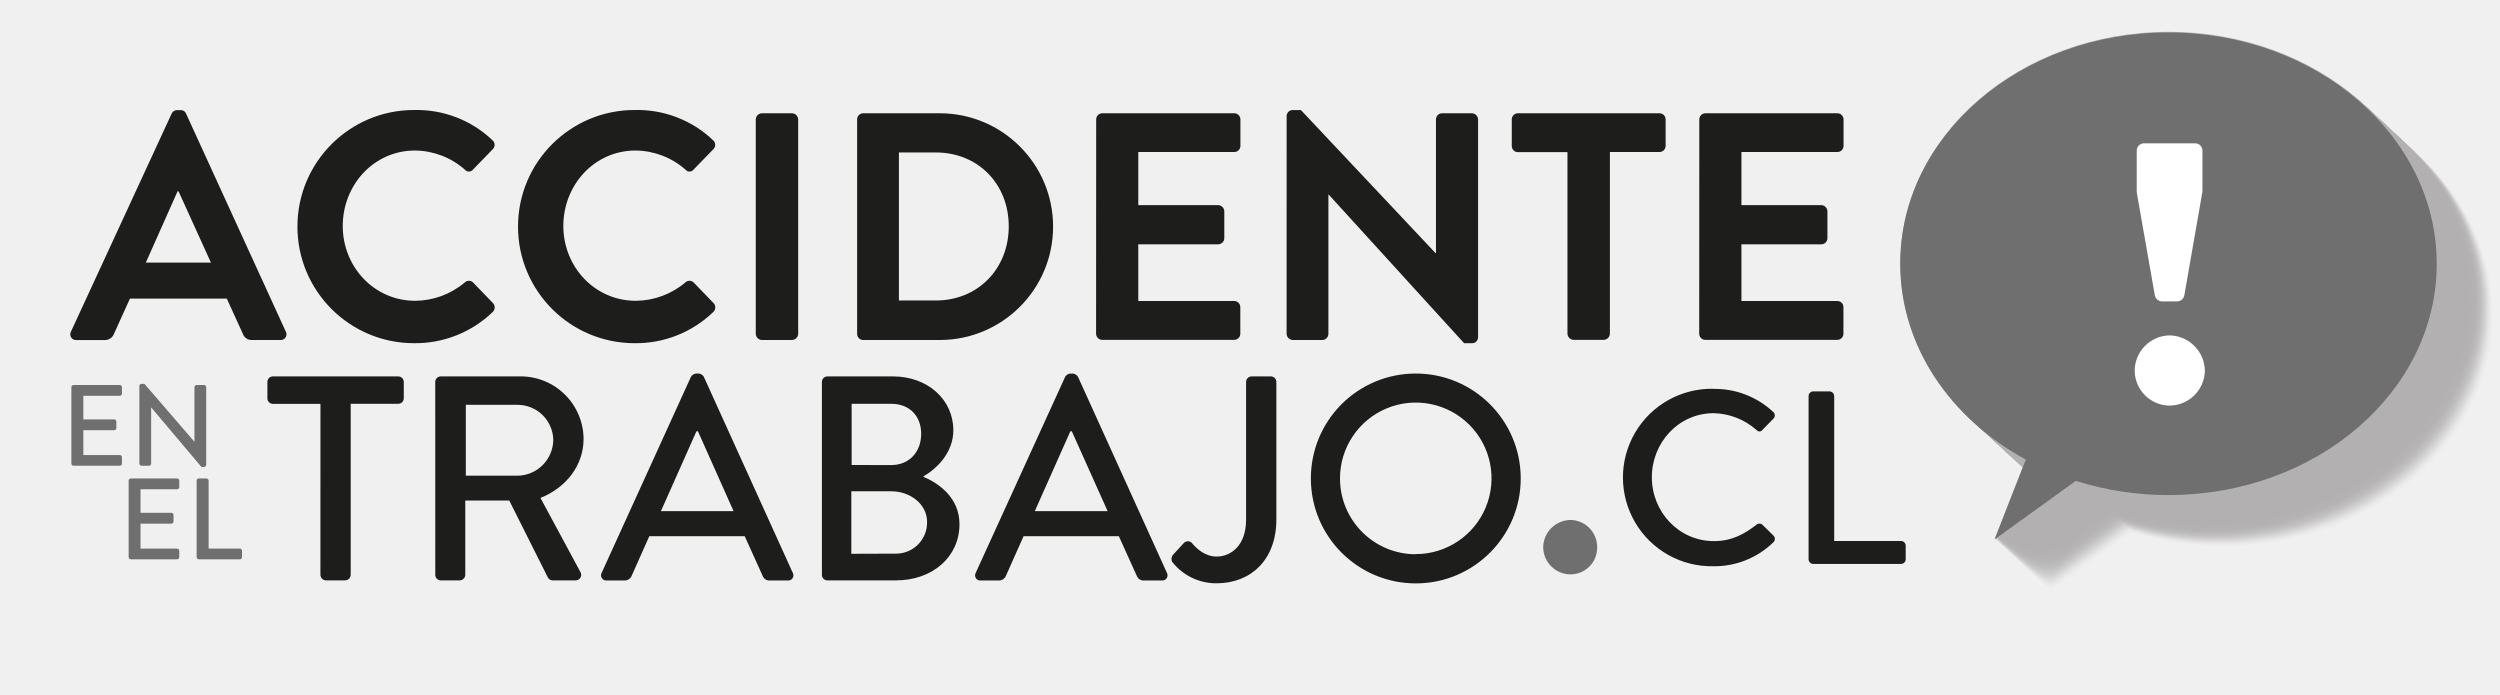
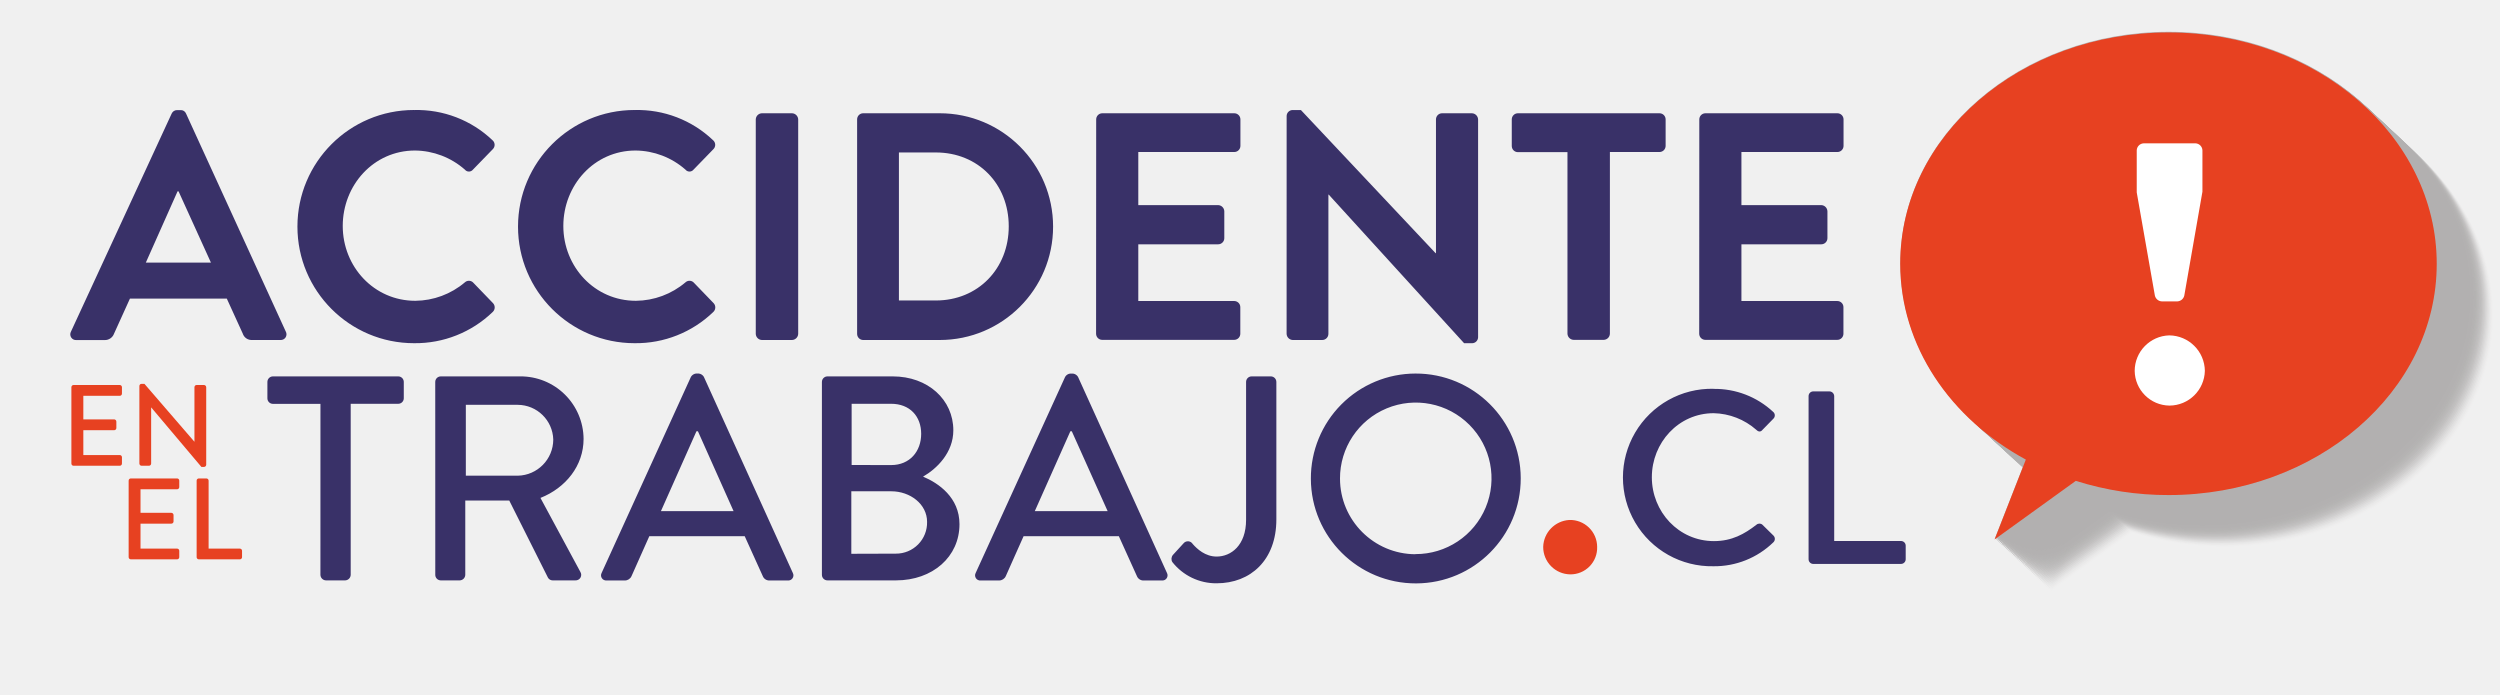
<svg xmlns="http://www.w3.org/2000/svg" viewBox="50 200 720 200">
  <defs>
-     <style>.cls-55{fill:#706f6f}.cls-56{fill:#1d1d1b}</style>
+     <style>.cls-55{fill:#e74121}.cls-56{fill:#393168}</style>
  </defs>
  <g style="isolation:isolate">
    <g id="Capa_1" data-name="Capa 1">
-       <g style="mix-blend-mode:multiply;opacity:.29">
-         <path d="M690.72 224.18c-42.67 0-77.25 29.82-77.25 66.6 0 23.77 14.44 44.63 36.18 56.41l-9 23L664 353.3a88.22 88.22 0 0 0 26.69 4.08c42.67 0 77.26-29.82 77.26-66.6s-34.56-66.6-77.23-66.6Z" style="opacity:.02;fill:#1b1514" />
-         <path d="M690.4 223.88c-42.67 0-77.26 29.82-77.26 66.6 0 23.77 14.45 44.63 36.19 56.41l-9 23L663.71 353a88.17 88.17 0 0 0 26.69 4.08c42.67 0 77.25-29.82 77.25-66.6s-34.58-66.6-77.25-66.6Z" style="opacity:.04;fill:#1b1514" />
-         <path d="M690.08 223.58c-42.67 0-77.26 29.82-77.26 66.6 0 23.77 14.45 44.63 36.18 56.41l-9 23 23.39-16.88a87.93 87.93 0 0 0 26.7 4.09c42.66 0 77.25-29.82 77.25-66.6s-34.6-66.62-77.26-66.62Z" style="opacity:.06;fill:#1b1514" />
-         <path d="M689.75 223.28c-42.66 0-77.25 29.82-77.25 66.6 0 23.77 14.44 44.63 36.18 56.41l-9 23 23.39-16.88a87.91 87.91 0 0 0 26.69 4.09c42.67 0 77.26-29.82 77.26-66.6s-34.6-66.62-77.27-66.62Z" style="opacity:.08;fill:#1b1514" />
-         <path d="M689.43 223c-42.67 0-77.26 29.82-77.26 66.6 0 23.77 14.45 44.63 36.19 56.41l-9 23 23.39-16.87a88.22 88.22 0 0 0 26.69 4.09c42.67 0 77.25-29.82 77.25-66.6S732.1 223 689.43 223Z" style="opacity:.1;fill:#1b1514" />
-         <path d="M689.11 222.68c-42.67 0-77.26 29.82-77.26 66.6 0 23.77 14.45 44.62 36.18 56.41l-9 23 23.39-16.87a88.24 88.24 0 0 0 26.7 4.09c42.66 0 77.25-29.82 77.25-66.6s-34.6-66.63-77.26-66.63Z" style="opacity:.12;fill:#1b1514" />
-         <path d="M688.78 222.38c-42.66 0-77.25 29.82-77.25 66.6 0 23.77 14.44 44.62 36.18 56.41l-9 23 23.39-16.87a88.22 88.22 0 0 0 26.69 4.09c42.67 0 77.26-29.82 77.26-66.6s-34.6-66.63-77.27-66.63Z" style="opacity:.14;fill:#1b1514" />
-         <path d="M688.46 222.08c-42.67 0-77.26 29.82-77.26 66.6 0 23.77 14.45 44.62 36.19 56.41l-9 23 23.39-16.87a88.22 88.22 0 0 0 26.69 4.09c42.67 0 77.25-29.82 77.25-66.6s-34.59-66.63-77.26-66.63Z" style="opacity:.16;fill:#1b1514" />
-         <path d="M688.14 221.78c-42.67 0-77.26 29.81-77.26 66.6 0 23.77 14.45 44.62 36.18 56.41l-9 23 23.39-16.87a88.24 88.24 0 0 0 26.7 4.09c42.66 0 77.25-29.82 77.25-66.6s-34.6-66.63-77.26-66.63Z" style="opacity:.18;fill:#1b1514" />
-         <path d="M687.81 221.48c-42.66 0-77.25 29.81-77.25 66.6 0 23.77 14.45 44.62 36.18 56.41l-9 23 23.39-16.87a88.22 88.22 0 0 0 26.69 4.09c42.67 0 77.26-29.82 77.26-66.6s-34.6-66.63-77.27-66.63Z" style="opacity:.2;fill:#1b1514" />
-         <path d="M687.49 221.18c-42.67 0-77.26 29.81-77.26 66.6 0 23.77 14.45 44.62 36.19 56.41l-9 23 23.39-16.87a88.22 88.22 0 0 0 26.69 4.09c42.67 0 77.26-29.82 77.26-66.6s-34.6-66.63-77.27-66.63Z" style="opacity:.22;fill:#1b1514" />
-         <path d="M687.17 220.88c-42.67 0-77.26 29.81-77.26 66.6 0 23.76 14.45 44.62 36.18 56.41l-9 23L660.47 350a88.24 88.24 0 0 0 26.7 4.08c42.66 0 77.25-29.81 77.25-66.59s-34.59-66.61-77.25-66.61Z" style="opacity:.24;fill:#1b1514" />
-         <path d="M686.84 220.58c-42.66 0-77.25 29.81-77.25 66.6 0 23.76 14.45 44.62 36.18 56.41l-9 23 23.39-16.87a88.22 88.22 0 0 0 26.69 4.08c42.67 0 77.26-29.81 77.26-66.59s-34.6-66.63-77.27-66.63Z" style="opacity:.25;fill:#1b1514" />
-         <path d="M686.52 220.28c-42.67 0-77.25 29.81-77.25 66.59 0 23.77 14.44 44.63 36.18 56.42l-9 23 23.39-16.87a88.22 88.22 0 0 0 26.69 4.08c42.67 0 77.26-29.81 77.26-66.6s-34.6-66.62-77.27-66.62Z" style="opacity:.27;fill:#1b1514" />
-         <path d="M686.2 220c-42.67 0-77.26 29.82-77.26 66.6 0 23.77 14.45 44.63 36.18 56.42l-9 23 23.39-16.87a88.24 88.24 0 0 0 26.7 4.08c42.66 0 77.25-29.81 77.25-66.6S728.86 220 686.2 220Z" style="opacity:.29;fill:#1b1514" />
-         <path d="M685.87 219.67c-42.66 0-77.25 29.82-77.25 66.6 0 23.77 14.45 44.63 36.18 56.42l-9 23 23.39-16.87a88.22 88.22 0 0 0 26.69 4.08c42.67 0 77.26-29.81 77.26-66.6s-34.6-66.63-77.27-66.63Z" style="opacity:.31;fill:#1b1514" />
-         <path d="M685.55 219.37c-42.67 0-77.25 29.82-77.25 66.6 0 23.77 14.44 44.63 36.18 56.42l-9 23 23.39-16.87a88.22 88.22 0 0 0 26.69 4.08c42.67 0 77.26-29.81 77.26-66.6s-34.6-66.63-77.27-66.63Z" style="opacity:.33;fill:#1b1514" />
-         <path d="M685.23 219.07c-42.67 0-77.26 29.82-77.26 66.6 0 23.77 14.45 44.63 36.18 56.42l-9 23 23.39-16.87a88.24 88.24 0 0 0 26.7 4.08c42.66 0 77.25-29.82 77.25-66.6s-34.6-66.63-77.26-66.63Z" style="opacity:.35;fill:#1b1514" />
-         <path d="M684.9 218.77c-42.66 0-77.25 29.82-77.25 66.6 0 23.77 14.45 44.63 36.18 56.41l-9 23 23.39-16.87A88.22 88.22 0 0 0 684.9 352c42.67 0 77.26-29.82 77.26-66.6s-34.59-66.63-77.26-66.63Z" style="opacity:.37;fill:#1b1514" />
-         <path d="M684.58 218.47c-42.67 0-77.25 29.82-77.25 66.6 0 23.77 14.44 44.63 36.18 56.41l-9 23 23.39-16.87a88.22 88.22 0 0 0 26.69 4.08c42.67 0 77.26-29.82 77.26-66.6s-34.6-66.62-77.27-66.62Z" style="opacity:.39;fill:#1b1514" />
-         <path d="M684.26 218.17c-42.67 0-77.26 29.82-77.26 66.6 0 23.77 14.45 44.63 36.18 56.41l-9 23 23.38-16.87a88.29 88.29 0 0 0 26.7 4.08c42.67 0 77.25-29.82 77.25-66.6s-34.58-66.62-77.25-66.62Z" style="opacity:.41;fill:#1b1514" />
-         <path d="M683.93 217.87c-42.66 0-77.25 29.82-77.25 66.6 0 23.77 14.45 44.63 36.18 56.41l-9 23L657.24 347a88.22 88.22 0 0 0 26.69 4.08c42.67 0 77.26-29.82 77.26-66.6s-34.59-66.61-77.26-66.61Z" style="opacity:.43;fill:#1b1514" />
-         <path d="M683.61 217.57c-42.67 0-77.25 29.82-77.25 66.6 0 23.77 14.44 44.63 36.18 56.41l-9 23 23.39-16.87a88.22 88.22 0 0 0 26.69 4.08c42.67 0 77.26-29.82 77.26-66.6s-34.6-66.62-77.27-66.62Z" style="opacity:.45;fill:#1b1514" />
-         <path d="M683.29 217.27c-42.67 0-77.26 29.82-77.26 66.6 0 23.77 14.45 44.63 36.19 56.41l-9 23 23.39-16.87a88.17 88.17 0 0 0 26.69 4.08c42.67 0 77.25-29.82 77.25-66.6s-34.55-66.62-77.26-66.62Z" style="opacity:.47;fill:#1b1514" />
-         <path d="M683 217c-42.67 0-77.26 29.82-77.26 66.6 0 23.77 14.45 44.63 36.18 56.41l-9 23 23.39-16.87a88.24 88.24 0 0 0 26.7 4.08c42.66 0 77.25-29.82 77.25-66.6S725.63 217 683 217Z" style="opacity:.49;fill:#1b1514" />
-         <path d="M682.64 216.67c-42.66 0-77.25 29.82-77.25 66.6 0 23.77 14.44 44.63 36.18 56.41l-9 23L656 345.79a88.22 88.22 0 0 0 26.69 4.08c42.67 0 77.26-29.82 77.26-66.6s-34.64-66.6-77.31-66.6Z" style="opacity:.51;fill:#1b1514" />
-         <path d="M682.32 216.37c-42.67 0-77.26 29.82-77.26 66.6 0 23.77 14.45 44.63 36.19 56.41l-9 23 23.39-16.88a87.91 87.91 0 0 0 26.69 4.09c42.67 0 77.25-29.82 77.25-66.6s-34.58-66.62-77.26-66.62Z" style="opacity:.53;fill:#1b1514" />
-         <path d="M682 216.07c-42.67 0-77.26 29.82-77.26 66.6 0 23.77 14.45 44.63 36.18 56.41l-9 23 23.39-16.88a87.93 87.93 0 0 0 26.7 4.09c42.66 0 77.25-29.82 77.25-66.6s-34.6-66.62-77.26-66.62Z" style="opacity:.55;fill:#1b1514" />
-         <path d="M681.67 215.77c-42.66 0-77.25 29.82-77.25 66.6 0 23.77 14.44 44.63 36.18 56.41l-9 23 23.4-16.9a88.22 88.22 0 0 0 26.67 4.12c42.67 0 77.26-29.82 77.26-66.6s-34.59-66.63-77.26-66.63Z" style="opacity:.57;fill:#1b1514" />
-         <path d="M681.35 215.47c-42.67 0-77.26 29.82-77.26 66.6 0 23.77 14.45 44.62 36.19 56.41l-9 23 23.39-16.87a88.22 88.22 0 0 0 26.69 4.09c42.67 0 77.25-29.82 77.25-66.6s-34.61-66.63-77.26-66.63Z" style="opacity:.59;fill:#1b1514" />
-         <path d="M681 215.17c-42.67 0-77.26 29.82-77.26 66.6 0 23.77 14.45 44.62 36.18 56.41l-9 23 23.39-16.87a88.24 88.24 0 0 0 26.7 4.09c42.66 0 77.25-29.82 77.25-66.6s-34.57-66.63-77.26-66.63Z" style="opacity:.61;fill:#1b1514" />
-         <path d="M680.7 214.87c-42.66 0-77.25 29.82-77.25 66.6 0 23.77 14.45 44.62 36.18 56.41l-9 23L654 344a88.22 88.22 0 0 0 26.69 4.09c42.67 0 77.26-29.82 77.26-66.6s-34.58-66.62-77.25-66.62Z" style="opacity:.63;fill:#1b1514" />
-         <path d="M680.38 214.57c-42.67 0-77.26 29.81-77.26 66.6 0 23.77 14.45 44.62 36.19 56.41l-9 23 23.39-16.87a88.22 88.22 0 0 0 26.69 4.09c42.67 0 77.26-29.82 77.26-66.6s-34.6-66.63-77.27-66.63Z" style="opacity:.65;fill:#1b1514" />
-         <path d="M680.06 214.27c-42.67 0-77.26 29.81-77.26 66.6 0 23.77 14.45 44.62 36.18 56.41l-9 23 23.39-16.87a88.24 88.24 0 0 0 26.7 4.09c42.66 0 77.25-29.82 77.25-66.6s-34.6-66.63-77.26-66.63Z" style="opacity:.67;fill:#1b1514" />
-         <path d="M679.73 214c-42.66 0-77.25 29.81-77.25 66.6 0 23.77 14.45 44.62 36.18 56.41l-9 23L653 343.08a88.22 88.22 0 0 0 26.69 4.09c42.67 0 77.26-29.82 77.26-66.6S722.4 214 679.73 214Z" style="opacity:.69;fill:#1b1514" />
-         <path d="M679.41 213.67c-42.67 0-77.25 29.81-77.25 66.6 0 23.76 14.44 44.62 36.18 56.41l-9 23 23.39-16.87a88.22 88.22 0 0 0 26.69 4.09c42.67 0 77.26-29.82 77.26-66.6s-34.6-66.63-77.27-66.63Z" style="opacity:.71;fill:#1b1514" />
-         <path d="M679.09 213.37c-42.67 0-77.26 29.81-77.26 66.6 0 23.76 14.45 44.62 36.18 56.41l-9 23 23.39-16.87a88.24 88.24 0 0 0 26.7 4.08c42.66 0 77.25-29.81 77.25-66.59s-34.6-66.63-77.26-66.63Z" style="opacity:.73;fill:#1b1514" />
-         <path d="M678.76 213.07c-42.66 0-77.25 29.81-77.25 66.59 0 23.77 14.45 44.63 36.18 56.42l-9 23 23.39-16.87a88.22 88.22 0 0 0 26.69 4.08c42.67 0 77.26-29.81 77.26-66.6s-34.6-66.62-77.27-66.62Z" style="opacity:.75;fill:#1b1514" />
-         <path d="M678.44 212.76c-42.67 0-77.25 29.82-77.25 66.6 0 23.77 14.44 44.63 36.18 56.42l-9 23 23.39-16.87a88.22 88.22 0 0 0 26.68 4.09c42.67 0 77.26-29.81 77.26-66.6s-34.59-66.64-77.26-66.64Z" style="opacity:.76;fill:#1b1514" />
-         <path d="M678.12 212.46c-42.67 0-77.26 29.82-77.26 66.6 0 23.77 14.45 44.63 36.18 56.42l-9 23 23.39-16.87a88.24 88.24 0 0 0 26.7 4.08c42.66 0 77.25-29.81 77.25-66.6s-34.6-66.63-77.26-66.63Z" style="opacity:.78;fill:#1b1514" />
-         <path d="M677.79 212.16c-42.66 0-77.25 29.82-77.25 66.6 0 23.77 14.45 44.63 36.18 56.42l-9 23 23.39-16.87a88.22 88.22 0 0 0 26.69 4.08c42.67 0 77.26-29.81 77.26-66.6s-34.6-66.63-77.27-66.63Z" style="opacity:.8;fill:#1b1514" />
-         <path d="M677.47 211.86c-42.67 0-77.25 29.82-77.25 66.6 0 23.77 14.44 44.63 36.18 56.42l-9 23L650.78 341a88.22 88.22 0 0 0 26.69 4.08c42.67 0 77.26-29.82 77.26-66.6s-34.59-66.62-77.26-66.62Z" style="opacity:.82;fill:#1b1514" />
-         <path d="M677.15 211.56c-42.67 0-77.26 29.82-77.26 66.6 0 23.77 14.45 44.63 36.18 56.41l-9 23 23.38-16.87a88.29 88.29 0 0 0 26.7 4.08c42.67 0 77.25-29.82 77.25-66.6s-34.58-66.62-77.25-66.62Z" style="opacity:.84;fill:#1b1514" />
-         <path d="M676.82 211.26c-42.66 0-77.25 29.82-77.25 66.6 0 23.77 14.45 44.63 36.18 56.41l-9 23 23.39-16.87a88.22 88.22 0 0 0 26.69 4.08c42.67 0 77.26-29.82 77.26-66.6s-34.6-66.62-77.27-66.62Z" style="opacity:.86;fill:#1b1514" />
-         <path d="M676.5 211c-42.67 0-77.25 29.82-77.25 66.6 0 23.77 14.44 44.63 36.18 56.41l-9 23 23.39-16.87a88.22 88.22 0 0 0 26.69 4.08c42.67 0 77.26-29.82 77.26-66.6S719.17 211 676.5 211Z" style="opacity:.88;fill:#1b1514" />
-         <path d="M676.18 210.66c-42.67 0-77.26 29.82-77.26 66.6 0 23.77 14.45 44.63 36.19 56.41l-9 23 23.39-16.87a88.17 88.17 0 0 0 26.69 4.08c42.67 0 77.25-29.82 77.25-66.6s-34.59-66.62-77.26-66.62Z" style="opacity:.9;fill:#1b1514" />
-         <path d="M675.86 210.36c-42.67 0-77.26 29.82-77.26 66.6 0 23.77 14.45 44.63 36.18 56.41l-9 23 23.39-16.87a88.24 88.24 0 0 0 26.7 4.08c42.66 0 77.25-29.82 77.25-66.6s-34.6-66.62-77.26-66.62Z" style="opacity:.92;fill:#1b1514" />
-         <path d="M675.53 210.06c-42.66 0-77.25 29.82-77.25 66.6 0 23.77 14.44 44.63 36.18 56.41l-9 23 23.39-16.87a88.22 88.22 0 0 0 26.69 4.08c42.67 0 77.26-29.82 77.26-66.6s-34.6-66.62-77.27-66.62Z" style="opacity:.94;fill:#1b1514" />
-         <path d="M675.21 209.76c-42.67 0-77.26 29.82-77.26 66.6 0 23.77 14.45 44.63 36.19 56.41l-9 23 23.39-16.87a88.22 88.22 0 0 0 26.68 4.1c42.67 0 77.25-29.82 77.25-66.6s-34.58-66.64-77.25-66.64Z" style="opacity:.96;fill:#1b1514" />
-         <path d="M674.89 209.46c-42.67 0-77.26 29.82-77.26 66.6 0 23.77 14.45 44.63 36.18 56.41l-9 23 23.39-16.87a88.24 88.24 0 0 0 26.7 4.08c42.66 0 77.25-29.82 77.25-66.6s-34.6-66.62-77.26-66.62Z" style="opacity:.98;fill:#1b1514" />
-         <path d="M674.56 209.16c-42.66 0-77.25 29.82-77.25 66.6 0 23.77 14.44 44.63 36.18 56.41l-9 23 23.39-16.88a87.91 87.91 0 0 0 26.69 4.09c42.67 0 77.26-29.82 77.26-66.6s-34.6-66.62-77.27-66.62Z" style="fill:#1b1514" />
+       <g style="mix-blend-mode:multiply" opacity=".29" fill="#1b1514">
+         <path d="M690.72 224.18c-42.67 0-77.25 29.82-77.25 66.6 0 23.77 14.44 44.63 36.18 56.41l-9 23L664 353.3a88.22 88.22 0 0 0 26.69 4.08c42.67 0 77.26-29.82 77.26-66.6s-34.56-66.6-77.23-66.6Z" opacity=".02" />
+         <path d="M690.4 223.88c-42.67 0-77.26 29.82-77.26 66.6 0 23.77 14.45 44.63 36.19 56.41l-9 23L663.71 353a88.17 88.17 0 0 0 26.69 4.08c42.67 0 77.25-29.82 77.25-66.6s-34.58-66.6-77.25-66.6Z" opacity=".04" />
+         <path d="M690.08 223.58c-42.67 0-77.26 29.82-77.26 66.6 0 23.77 14.45 44.63 36.18 56.41l-9 23 23.39-16.88a87.93 87.93 0 0 0 26.7 4.09c42.66 0 77.25-29.82 77.25-66.6s-34.6-66.62-77.26-66.62Z" opacity=".06" />
+         <path d="M689.75 223.28c-42.66 0-77.25 29.82-77.25 66.6 0 23.77 14.44 44.63 36.18 56.41l-9 23 23.39-16.88a87.91 87.91 0 0 0 26.69 4.09c42.67 0 77.26-29.82 77.26-66.6s-34.6-66.62-77.27-66.62Z" opacity=".08" />
+         <path d="M689.43 223c-42.67 0-77.26 29.82-77.26 66.6 0 23.77 14.45 44.63 36.19 56.41l-9 23 23.39-16.87a88.22 88.22 0 0 0 26.69 4.09c42.67 0 77.25-29.82 77.25-66.6S732.1 223 689.43 223Z" opacity=".1" />
+         <path d="M689.11 222.68c-42.67 0-77.26 29.82-77.26 66.6 0 23.77 14.45 44.62 36.18 56.41l-9 23 23.39-16.87a88.24 88.24 0 0 0 26.7 4.09c42.66 0 77.25-29.82 77.25-66.6s-34.6-66.63-77.26-66.63Z" opacity=".12" />
+         <path d="M688.78 222.38c-42.66 0-77.25 29.82-77.25 66.6 0 23.77 14.44 44.62 36.18 56.41l-9 23 23.39-16.87a88.22 88.22 0 0 0 26.69 4.09c42.67 0 77.26-29.82 77.26-66.6s-34.6-66.63-77.27-66.63Z" opacity=".14" />
+         <path d="M688.46 222.08c-42.67 0-77.26 29.82-77.26 66.6 0 23.77 14.45 44.62 36.19 56.41l-9 23 23.39-16.87a88.22 88.22 0 0 0 26.69 4.09c42.67 0 77.25-29.82 77.25-66.6s-34.59-66.63-77.26-66.63Z" opacity=".16" />
+         <path d="M688.14 221.78c-42.67 0-77.26 29.81-77.26 66.6 0 23.77 14.45 44.62 36.18 56.41l-9 23 23.39-16.87a88.24 88.24 0 0 0 26.7 4.09c42.66 0 77.25-29.82 77.25-66.6s-34.6-66.63-77.26-66.63Z" opacity=".18" />
+         <path d="M687.81 221.48c-42.66 0-77.25 29.81-77.25 66.6 0 23.77 14.45 44.62 36.18 56.41l-9 23 23.39-16.87a88.22 88.22 0 0 0 26.69 4.09c42.67 0 77.26-29.82 77.26-66.6s-34.6-66.63-77.27-66.63Z" opacity=".2" />
+         <path d="M687.49 221.18c-42.67 0-77.26 29.81-77.26 66.6 0 23.77 14.45 44.62 36.19 56.41l-9 23 23.39-16.87a88.22 88.22 0 0 0 26.69 4.09c42.67 0 77.26-29.82 77.26-66.6s-34.6-66.63-77.27-66.63Z" opacity=".22" />
+         <path d="M687.17 220.88c-42.67 0-77.26 29.81-77.26 66.6 0 23.76 14.45 44.62 36.18 56.41l-9 23L660.47 350a88.24 88.24 0 0 0 26.7 4.08c42.66 0 77.25-29.81 77.25-66.59s-34.59-66.61-77.25-66.61Z" opacity=".24" />
+         <path d="M686.84 220.58c-42.66 0-77.25 29.81-77.25 66.6 0 23.76 14.45 44.62 36.18 56.41l-9 23 23.39-16.87a88.22 88.22 0 0 0 26.69 4.08c42.67 0 77.26-29.81 77.26-66.59s-34.6-66.63-77.27-66.63Z" opacity=".25" />
+         <path d="M686.52 220.28c-42.67 0-77.25 29.81-77.25 66.59 0 23.77 14.44 44.63 36.18 56.42l-9 23 23.39-16.87a88.22 88.22 0 0 0 26.69 4.08c42.67 0 77.26-29.81 77.26-66.6s-34.6-66.62-77.27-66.62Z" opacity=".27" />
+         <path d="M686.2 220c-42.67 0-77.26 29.82-77.26 66.6 0 23.77 14.45 44.63 36.18 56.42l-9 23 23.39-16.87a88.24 88.24 0 0 0 26.7 4.08c42.66 0 77.25-29.81 77.25-66.6S728.86 220 686.2 220Z" opacity=".29" />
+         <path d="M685.87 219.67c-42.66 0-77.25 29.82-77.25 66.6 0 23.77 14.45 44.63 36.18 56.42l-9 23 23.39-16.87a88.22 88.22 0 0 0 26.69 4.08c42.67 0 77.26-29.81 77.26-66.6s-34.6-66.63-77.27-66.63Z" opacity=".31" />
+         <path d="M685.55 219.37c-42.67 0-77.25 29.82-77.25 66.6 0 23.77 14.44 44.63 36.18 56.42l-9 23 23.39-16.87a88.22 88.22 0 0 0 26.69 4.08c42.67 0 77.26-29.81 77.26-66.6s-34.6-66.63-77.27-66.63Z" opacity=".33" />
+         <path d="M685.23 219.07c-42.67 0-77.26 29.82-77.26 66.6 0 23.77 14.45 44.63 36.18 56.42l-9 23 23.39-16.87a88.24 88.24 0 0 0 26.7 4.08c42.66 0 77.25-29.82 77.25-66.6s-34.6-66.63-77.26-66.63Z" opacity=".35" />
+         <path d="M684.9 218.77c-42.66 0-77.25 29.82-77.25 66.6 0 23.77 14.45 44.63 36.18 56.41l-9 23 23.39-16.87A88.22 88.22 0 0 0 684.9 352c42.67 0 77.26-29.82 77.26-66.6s-34.59-66.63-77.26-66.63Z" opacity=".37" />
+         <path d="M684.58 218.47c-42.67 0-77.25 29.82-77.25 66.6 0 23.77 14.44 44.63 36.18 56.41l-9 23 23.39-16.87a88.22 88.22 0 0 0 26.69 4.08c42.67 0 77.26-29.82 77.26-66.6s-34.6-66.62-77.27-66.62Z" opacity=".39" />
+         <path d="M684.26 218.17c-42.67 0-77.26 29.82-77.26 66.6 0 23.77 14.45 44.63 36.18 56.41l-9 23 23.38-16.87a88.29 88.29 0 0 0 26.7 4.08c42.67 0 77.25-29.82 77.25-66.6s-34.58-66.62-77.25-66.62Z" opacity=".41" />
+         <path d="M683.93 217.87c-42.66 0-77.25 29.82-77.25 66.6 0 23.77 14.45 44.63 36.18 56.41l-9 23L657.24 347a88.22 88.22 0 0 0 26.69 4.08c42.67 0 77.26-29.82 77.26-66.6s-34.59-66.61-77.26-66.61Z" opacity=".43" />
+         <path d="M683.61 217.57c-42.67 0-77.25 29.82-77.25 66.6 0 23.77 14.44 44.63 36.18 56.41l-9 23 23.39-16.87a88.22 88.22 0 0 0 26.69 4.08c42.67 0 77.26-29.82 77.26-66.6s-34.6-66.62-77.27-66.62Z" opacity=".45" />
+         <path d="M683.29 217.27c-42.67 0-77.26 29.82-77.26 66.6 0 23.77 14.45 44.63 36.19 56.41l-9 23 23.39-16.87a88.17 88.17 0 0 0 26.69 4.08c42.67 0 77.25-29.82 77.25-66.6s-34.55-66.62-77.26-66.62Z" opacity=".47" />
+         <path d="M683 217c-42.67 0-77.26 29.82-77.26 66.6 0 23.77 14.45 44.63 36.18 56.41l-9 23 23.39-16.87a88.24 88.24 0 0 0 26.7 4.08c42.66 0 77.25-29.82 77.25-66.6S725.63 217 683 217Z" opacity=".49" />
+         <path d="M682.64 216.67c-42.66 0-77.25 29.82-77.25 66.6 0 23.77 14.44 44.63 36.18 56.41l-9 23L656 345.79a88.22 88.22 0 0 0 26.69 4.08c42.67 0 77.26-29.82 77.26-66.6s-34.64-66.6-77.31-66.6Z" opacity=".51" />
+         <path d="M682.32 216.37c-42.67 0-77.26 29.82-77.26 66.6 0 23.77 14.45 44.63 36.19 56.41l-9 23 23.39-16.88a87.91 87.91 0 0 0 26.69 4.09c42.67 0 77.25-29.82 77.25-66.6s-34.58-66.62-77.26-66.62Z" opacity=".53" />
+         <path d="M682 216.07c-42.67 0-77.26 29.82-77.26 66.6 0 23.77 14.45 44.63 36.18 56.41l-9 23 23.39-16.88a87.93 87.93 0 0 0 26.7 4.09c42.66 0 77.25-29.82 77.25-66.6s-34.6-66.62-77.26-66.62Z" opacity=".55" />
+         <path d="M681.67 215.77c-42.66 0-77.25 29.82-77.25 66.6 0 23.77 14.44 44.63 36.18 56.41l-9 23 23.4-16.9a88.22 88.22 0 0 0 26.67 4.12c42.67 0 77.26-29.82 77.26-66.6s-34.59-66.63-77.26-66.63Z" opacity=".57" />
+         <path d="M681.35 215.47c-42.67 0-77.26 29.82-77.26 66.6 0 23.77 14.45 44.62 36.19 56.41l-9 23 23.39-16.87a88.22 88.22 0 0 0 26.69 4.09c42.67 0 77.25-29.82 77.25-66.6s-34.61-66.63-77.26-66.63Z" opacity=".59" />
+         <path d="M681 215.17c-42.67 0-77.26 29.82-77.26 66.6 0 23.77 14.45 44.62 36.18 56.41l-9 23 23.39-16.87a88.24 88.24 0 0 0 26.7 4.09c42.66 0 77.25-29.82 77.25-66.6s-34.57-66.63-77.26-66.63Z" opacity=".61" />
+         <path d="M680.7 214.87c-42.66 0-77.25 29.82-77.25 66.6 0 23.77 14.45 44.62 36.18 56.41l-9 23L654 344a88.22 88.22 0 0 0 26.69 4.09c42.67 0 77.26-29.82 77.26-66.6s-34.58-66.62-77.25-66.62Z" opacity=".63" />
+         <path d="M680.38 214.57c-42.67 0-77.26 29.81-77.26 66.6 0 23.77 14.45 44.62 36.19 56.41l-9 23 23.39-16.87a88.22 88.22 0 0 0 26.69 4.09c42.67 0 77.26-29.82 77.26-66.6s-34.6-66.63-77.27-66.63Z" opacity=".65" />
+         <path d="M680.06 214.27c-42.67 0-77.26 29.81-77.26 66.6 0 23.77 14.45 44.62 36.18 56.41l-9 23 23.39-16.87a88.24 88.24 0 0 0 26.7 4.09c42.66 0 77.25-29.82 77.25-66.6s-34.6-66.63-77.26-66.63Z" opacity=".67" />
+         <path d="M679.73 214c-42.66 0-77.25 29.81-77.25 66.6 0 23.77 14.45 44.62 36.18 56.41l-9 23L653 343.08a88.22 88.22 0 0 0 26.69 4.09c42.67 0 77.26-29.82 77.26-66.6S722.4 214 679.73 214Z" opacity=".69" />
+         <path d="M679.41 213.67c-42.67 0-77.25 29.81-77.25 66.6 0 23.76 14.44 44.62 36.18 56.41l-9 23 23.39-16.87a88.22 88.22 0 0 0 26.69 4.09c42.67 0 77.26-29.82 77.26-66.6s-34.6-66.63-77.27-66.63Z" opacity=".71" />
+         <path d="M679.09 213.37c-42.67 0-77.26 29.81-77.26 66.6 0 23.76 14.45 44.62 36.18 56.41l-9 23 23.39-16.87a88.24 88.24 0 0 0 26.7 4.08c42.66 0 77.25-29.81 77.25-66.59s-34.6-66.63-77.26-66.63Z" opacity=".73" />
+         <path d="M678.76 213.07c-42.66 0-77.25 29.81-77.25 66.59 0 23.77 14.45 44.63 36.18 56.42l-9 23 23.39-16.87a88.22 88.22 0 0 0 26.69 4.08c42.67 0 77.26-29.81 77.26-66.6s-34.6-66.62-77.27-66.62Z" opacity=".75" />
+         <path d="M678.44 212.76c-42.67 0-77.25 29.82-77.25 66.6 0 23.77 14.44 44.63 36.18 56.42l-9 23 23.39-16.87a88.22 88.22 0 0 0 26.68 4.09c42.67 0 77.26-29.81 77.26-66.6s-34.59-66.64-77.26-66.64Z" opacity=".76" />
+         <path d="M678.12 212.46c-42.67 0-77.26 29.82-77.26 66.6 0 23.77 14.45 44.63 36.18 56.42l-9 23 23.39-16.87a88.24 88.24 0 0 0 26.7 4.08c42.66 0 77.25-29.81 77.25-66.6s-34.6-66.63-77.26-66.63Z" opacity=".78" />
+         <path d="M677.79 212.16c-42.66 0-77.25 29.82-77.25 66.6 0 23.77 14.45 44.63 36.18 56.42l-9 23 23.39-16.87a88.22 88.22 0 0 0 26.69 4.08c42.67 0 77.26-29.81 77.26-66.6s-34.6-66.63-77.27-66.63Z" opacity=".8" />
+         <path d="M677.47 211.86c-42.67 0-77.25 29.82-77.25 66.6 0 23.77 14.44 44.63 36.18 56.42l-9 23L650.78 341a88.22 88.22 0 0 0 26.69 4.08c42.67 0 77.26-29.82 77.26-66.6s-34.59-66.62-77.26-66.62Z" opacity=".82" />
+         <path d="M677.15 211.56c-42.67 0-77.26 29.82-77.26 66.6 0 23.77 14.45 44.63 36.18 56.41l-9 23 23.38-16.87a88.29 88.29 0 0 0 26.7 4.08c42.67 0 77.25-29.82 77.25-66.6s-34.58-66.62-77.25-66.62Z" opacity=".84" />
+         <path d="M676.82 211.26c-42.66 0-77.25 29.82-77.25 66.6 0 23.77 14.45 44.63 36.18 56.41l-9 23 23.39-16.87a88.22 88.22 0 0 0 26.69 4.08c42.67 0 77.26-29.82 77.26-66.6s-34.6-66.62-77.27-66.62Z" opacity=".86" />
+         <path d="M676.5 211c-42.67 0-77.25 29.82-77.25 66.6 0 23.77 14.44 44.63 36.18 56.41l-9 23 23.39-16.87a88.22 88.22 0 0 0 26.69 4.08c42.67 0 77.26-29.82 77.26-66.6S719.17 211 676.5 211Z" opacity=".88" />
+         <path d="M676.18 210.66c-42.67 0-77.26 29.82-77.26 66.6 0 23.77 14.45 44.63 36.19 56.41l-9 23 23.39-16.87a88.17 88.17 0 0 0 26.69 4.08c42.67 0 77.25-29.82 77.25-66.6s-34.59-66.62-77.26-66.62Z" opacity=".9" />
+         <path d="M675.86 210.36c-42.67 0-77.26 29.82-77.26 66.6 0 23.77 14.45 44.63 36.18 56.41l-9 23 23.39-16.87a88.24 88.24 0 0 0 26.7 4.08c42.66 0 77.25-29.82 77.25-66.6s-34.6-66.62-77.26-66.62Z" opacity=".92" />
+         <path d="M675.53 210.06c-42.66 0-77.25 29.82-77.25 66.6 0 23.77 14.44 44.63 36.18 56.41l-9 23 23.39-16.87a88.22 88.22 0 0 0 26.69 4.08c42.67 0 77.26-29.82 77.26-66.6s-34.6-66.62-77.27-66.62Z" opacity=".94" />
+         <path d="M675.21 209.76c-42.67 0-77.26 29.82-77.26 66.6 0 23.77 14.45 44.63 36.19 56.41l-9 23 23.39-16.87a88.22 88.22 0 0 0 26.68 4.1c42.67 0 77.25-29.82 77.25-66.6s-34.58-66.64-77.25-66.64Z" opacity=".96" />
+         <path d="M674.89 209.46c-42.67 0-77.26 29.82-77.26 66.6 0 23.77 14.45 44.63 36.18 56.41l-9 23 23.39-16.87a88.24 88.24 0 0 0 26.7 4.08c42.66 0 77.25-29.82 77.25-66.6s-34.6-66.62-77.26-66.62Z" opacity=".98" />
+         <path d="M674.56 209.16c-42.66 0-77.25 29.82-77.25 66.6 0 23.77 14.44 44.63 36.18 56.41l-9 23 23.39-16.88a87.91 87.91 0 0 0 26.69 4.09c42.67 0 77.26-29.82 77.26-66.6s-34.6-66.62-77.27-66.62Z" />
      </g>
      <path class="cls-55" d="M674.51 209.35c-42.66 0-77.25 29.82-77.25 66.6 0 23.77 14.44 44.62 36.18 56.41l-9 23 23.39-16.87a88.22 88.22 0 0 0 26.69 4.09c42.67 0 77.26-29.82 77.26-66.6s-34.6-66.63-77.27-66.63Z" />
      <path class="cls-56" d="m70.44 295.5 29-62.79a1.68 1.68 0 0 1 1.58-1h.98a1.59 1.59 0 0 1 1.58 1l28.73 62.79a1.64 1.64 0 0 1-1.58 2.42h-8.12a2.67 2.67 0 0 1-2.7-1.86L115.32 286h-27.9l-4.57 10.08a2.8 2.8 0 0 1-2.7 1.86H72a1.65 1.65 0 0 1-1.56-2.44Zm40.31-19.87-9.33-20.53h-.28L92 275.63ZM169.24 231.69a31.55 31.55 0 0 1 22.57 8.67 1.75 1.75 0 0 1 .1 2.62l-5.7 5.87a1.49 1.49 0 0 1-2.33 0 22.07 22.07 0 0 0-14.36-5.5c-11.94 0-20.81 10-20.81 21.73s9 21.55 20.9 21.55a22.38 22.38 0 0 0 14.27-5.31 1.71 1.71 0 0 1 2.33 0l5.79 6a1.79 1.79 0 0 1-.09 2.52 32.06 32.06 0 0 1-22.67 9 33.58 33.58 0 1 1 0-67.16ZM232.77 231.69a31.55 31.55 0 0 1 22.57 8.67 1.75 1.75 0 0 1 .1 2.62l-5.7 5.87a1.49 1.49 0 0 1-2.33 0 22.07 22.07 0 0 0-14.36-5.5c-11.94 0-20.81 10-20.81 21.73s9 21.55 20.9 21.55a22.38 22.38 0 0 0 14.27-5.31 1.71 1.71 0 0 1 2.33 0l5.79 6a1.79 1.79 0 0 1-.09 2.52 32.06 32.06 0 0 1-22.67 9 33.58 33.58 0 1 1 0-67.16ZM267.66 234.39a1.83 1.83 0 0 1 1.77-1.77h8.67a1.84 1.84 0 0 1 1.78 1.77v61.76a1.84 1.84 0 0 1-1.78 1.77h-8.67a1.83 1.83 0 0 1-1.77-1.77ZM296.85 234.39a1.76 1.76 0 0 1 1.68-1.77h22.11a32.65 32.65 0 1 1 0 65.3h-22.11a1.76 1.76 0 0 1-1.68-1.77Zm22.67 52.15c12.13 0 21-9.14 21-21.36s-8.86-21.27-21-21.27h-10.63v42.63ZM365.7 234.39a1.77 1.77 0 0 1 1.77-1.77h38a1.77 1.77 0 0 1 1.77 1.77V242a1.77 1.77 0 0 1-1.77 1.78h-27.64v15.29h23a1.84 1.84 0 0 1 1.77 1.78v7.74a1.77 1.77 0 0 1-1.77 1.77h-23v16.33h27.61a1.77 1.77 0 0 1 1.77 1.77v7.65a1.77 1.77 0 0 1-1.77 1.77h-38a1.77 1.77 0 0 1-1.77-1.77ZM420.55 233.37a1.75 1.75 0 0 1 1.78-1.68h2.33l38.8 41.23h.1v-38.53a1.77 1.77 0 0 1 1.77-1.77h8.58a1.84 1.84 0 0 1 1.78 1.77v62.79a1.75 1.75 0 0 1-1.78 1.67h-2.24l-39-42.81h-.09v40.11a1.78 1.78 0 0 1-1.78 1.77h-8.48a1.84 1.84 0 0 1-1.78-1.77ZM501.43 243.82h-14.27a1.77 1.77 0 0 1-1.77-1.78v-7.65a1.77 1.77 0 0 1 1.77-1.77h40.77a1.77 1.77 0 0 1 1.77 1.77V242a1.77 1.77 0 0 1-1.77 1.78h-14.28v52.33a1.83 1.83 0 0 1-1.77 1.77h-8.67a1.84 1.84 0 0 1-1.78-1.77ZM539.4 234.39a1.77 1.77 0 0 1 1.77-1.77h38a1.77 1.77 0 0 1 1.77 1.77V242a1.77 1.77 0 0 1-1.77 1.78h-27.64v15.29h23a1.84 1.84 0 0 1 1.77 1.78v7.74a1.77 1.77 0 0 1-1.77 1.77h-23v16.33h27.61a1.77 1.77 0 0 1 1.77 1.77v7.65a1.77 1.77 0 0 1-1.77 1.77h-38a1.77 1.77 0 0 1-1.77-1.77Z" />
      <path class="cls-55" d="M70.56 311.51a.63.63 0 0 1 .63-.63h13.3a.63.63 0 0 1 .63.63v1.86a.63.63 0 0 1-.63.63H74v6.78h8.88a.65.65 0 0 1 .63.63v1.86a.63.63 0 0 1-.63.63H74v7.15h10.49a.63.63 0 0 1 .63.63v1.83a.63.63 0 0 1-.63.63h-13.3a.63.63 0 0 1-.63-.63ZM90.14 311.14a.62.62 0 0 1 .63-.59h.83l14.4 16.68v-15.72a.63.63 0 0 1 .63-.63h2.12a.66.66 0 0 1 .64.63v22.36a.63.63 0 0 1-.64.6H108l-14.47-17.15v16.19a.64.64 0 0 1-.64.63h-2.12a.65.65 0 0 1-.63-.63ZM87.05 338.42a.63.63 0 0 1 .63-.63H101a.63.63 0 0 1 .63.63v1.86a.63.63 0 0 1-.63.63H90.47v6.78h8.87a.66.66 0 0 1 .64.63v1.86a.63.63 0 0 1-.64.63h-8.87V358H101a.63.63 0 0 1 .63.63v1.83a.63.63 0 0 1-.63.63H87.68a.63.63 0 0 1-.63-.63ZM106.63 338.42a.63.63 0 0 1 .63-.63h2.19a.65.65 0 0 1 .63.63V358h9a.63.63 0 0 1 .63.63v1.83a.63.63 0 0 1-.63.63h-11.82a.63.63 0 0 1-.63-.63Z" />
      <path class="cls-56" d="M142.29 316.31h-13.68a1.59 1.59 0 0 1-1.6-1.59V310a1.6 1.6 0 0 1 1.6-1.6h36.09a1.6 1.6 0 0 1 1.59 1.6v4.7a1.59 1.59 0 0 1-1.59 1.59H151v49.27a1.64 1.64 0 0 1-1.59 1.59h-5.54a1.64 1.64 0 0 1-1.59-1.59ZM175.35 310a1.6 1.6 0 0 1 1.59-1.6h22.83a18.12 18.12 0 0 1 18.3 18c0 7.72-5.12 14.1-12.42 17l11.5 21.32a1.59 1.59 0 0 1-1.43 2.43h-6.55a1.55 1.55 0 0 1-1.34-.75l-11.16-22.24H184v21.4a1.64 1.64 0 0 1-1.59 1.59h-5.46a1.59 1.59 0 0 1-1.59-1.59Zm23.75 27a10.43 10.43 0 0 0 10.24-10.41 10.29 10.29 0 0 0-10.24-10h-14.94V337ZM223.27 365 249 308.51a2 2 0 0 1 1.43-.93h.84a2 2 0 0 1 1.43.93L278.33 365a1.48 1.48 0 0 1-1.43 2.18h-5.29a2 2 0 0 1-1.93-1.26l-5.2-11.49H237c-1.68 3.86-3.44 7.63-5.12 11.49a2.1 2.1 0 0 1-1.93 1.26h-5.29a1.48 1.48 0 0 1-1.39-2.18Zm38-17.79L251 324.2h-.42l-10.23 23ZM286.71 310a1.6 1.6 0 0 1 1.6-1.6h18.8c10.15 0 17.45 6.72 17.45 15.53 0 6.46-4.78 11.08-8.72 13.34 4.44 1.85 10.49 6 10.49 13.69 0 9.4-7.72 16.19-18.3 16.19h-19.72a1.59 1.59 0 0 1-1.6-1.59ZM308 359.45a8.94 8.94 0 0 0 9-9.15c0-5.12-4.87-8.81-10.32-8.81h-11.5v18Zm-1.35-25.51c5.38 0 8.65-3.95 8.65-9s-3.27-8.65-8.65-8.65h-11.38v17.63ZM331 365l25.77-56.48a1.94 1.94 0 0 1 1.42-.93h.84a2 2 0 0 1 1.43.93L386.08 365a1.48 1.48 0 0 1-1.43 2.18h-5.28a2 2 0 0 1-1.94-1.26l-5.2-11.49h-27.44c-1.68 3.86-3.45 7.63-5.12 11.49a2.12 2.12 0 0 1-1.93 1.26h-5.29A1.48 1.48 0 0 1 331 365Zm38-17.79-10.32-23h-.42l-10.24 23ZM387.83 359.79l3-3.28a1.63 1.63 0 0 1 2.68.17c1.26 1.43 3.61 3.61 6.88 3.61 4.12 0 8.48-3.19 8.48-10.57V310a1.6 1.6 0 0 1 1.6-1.6H416a1.6 1.6 0 0 1 1.59 1.6v39.61c0 11.67-7.39 18.38-17.21 18.38a16.07 16.07 0 0 1-12.75-6.12 1.77 1.77 0 0 1 .2-2.08ZM457.66 307.58a30.22 30.22 0 1 1-30.13 30.3 30.17 30.17 0 0 1 30.13-30.3Zm0 52a21.82 21.82 0 1 0-21.74-21.74 21.82 21.82 0 0 0 21.74 21.78ZM543.47 312a24.64 24.64 0 0 1 17.18 6.6 1.32 1.32 0 0 1 .07 2l-3.12 3.19c-.5.64-1.14.64-1.78 0a19.22 19.22 0 0 0-12.28-4.79c-10.15 0-17.81 8.51-17.81 18.45s7.73 18.39 17.88 18.39c5.19 0 8.81-2.06 12.21-4.69a1.31 1.31 0 0 1 1.71-.07l3.26 3.2a1.34 1.34 0 0 1-.07 1.91 24.35 24.35 0 0 1-17.25 6.89 25.56 25.56 0 1 1 0-51.11ZM570.87 314.07a1.35 1.35 0 0 1 1.35-1.35h4.68a1.4 1.4 0 0 1 1.35 1.35v41.74h19.24a1.34 1.34 0 0 1 1.35 1.34v3.91a1.35 1.35 0 0 1-1.35 1.35h-25.27a1.35 1.35 0 0 1-1.35-1.35Z" />
      <path class="cls-55" d="M502.26 365.42a7.67 7.67 0 0 0 7.72-7.95 7.78 7.78 0 0 0-8-7.72 8 8 0 0 0-7.54 7.74 7.89 7.89 0 0 0 7.82 7.93Z" />
-       <path d="M674.75 296.59A10.35 10.35 0 0 1 685 306.81a10.24 10.24 0 0 1-10.21 10 10.13 10.13 0 0 1-10-10 10.25 10.25 0 0 1 9.96-10.22Zm-4.15-11.49-5.22-29.69v-12.13a2.09 2.09 0 0 1 2-2h14.92a2.09 2.09 0 0 1 2 2v11.92l-5.22 29.9a2.15 2.15 0 0 1-2 1.7h-4.47a2.15 2.15 0 0 1-2.01-1.7Z" style="fill:#fff" />
+       <path d="M674.75 296.59A10.35 10.35 0 0 1 685 306.81a10.24 10.24 0 0 1-10.21 10 10.13 10.13 0 0 1-10-10 10.25 10.25 0 0 1 9.96-10.22Zm-4.15-11.49-5.22-29.69v-12.13a2.09 2.09 0 0 1 2-2h14.92a2.09 2.09 0 0 1 2 2v11.92l-5.22 29.9a2.15 2.15 0 0 1-2 1.7h-4.47a2.15 2.15 0 0 1-2.01-1.7Z" fill="#fff" />
    </g>
  </g>
</svg>
